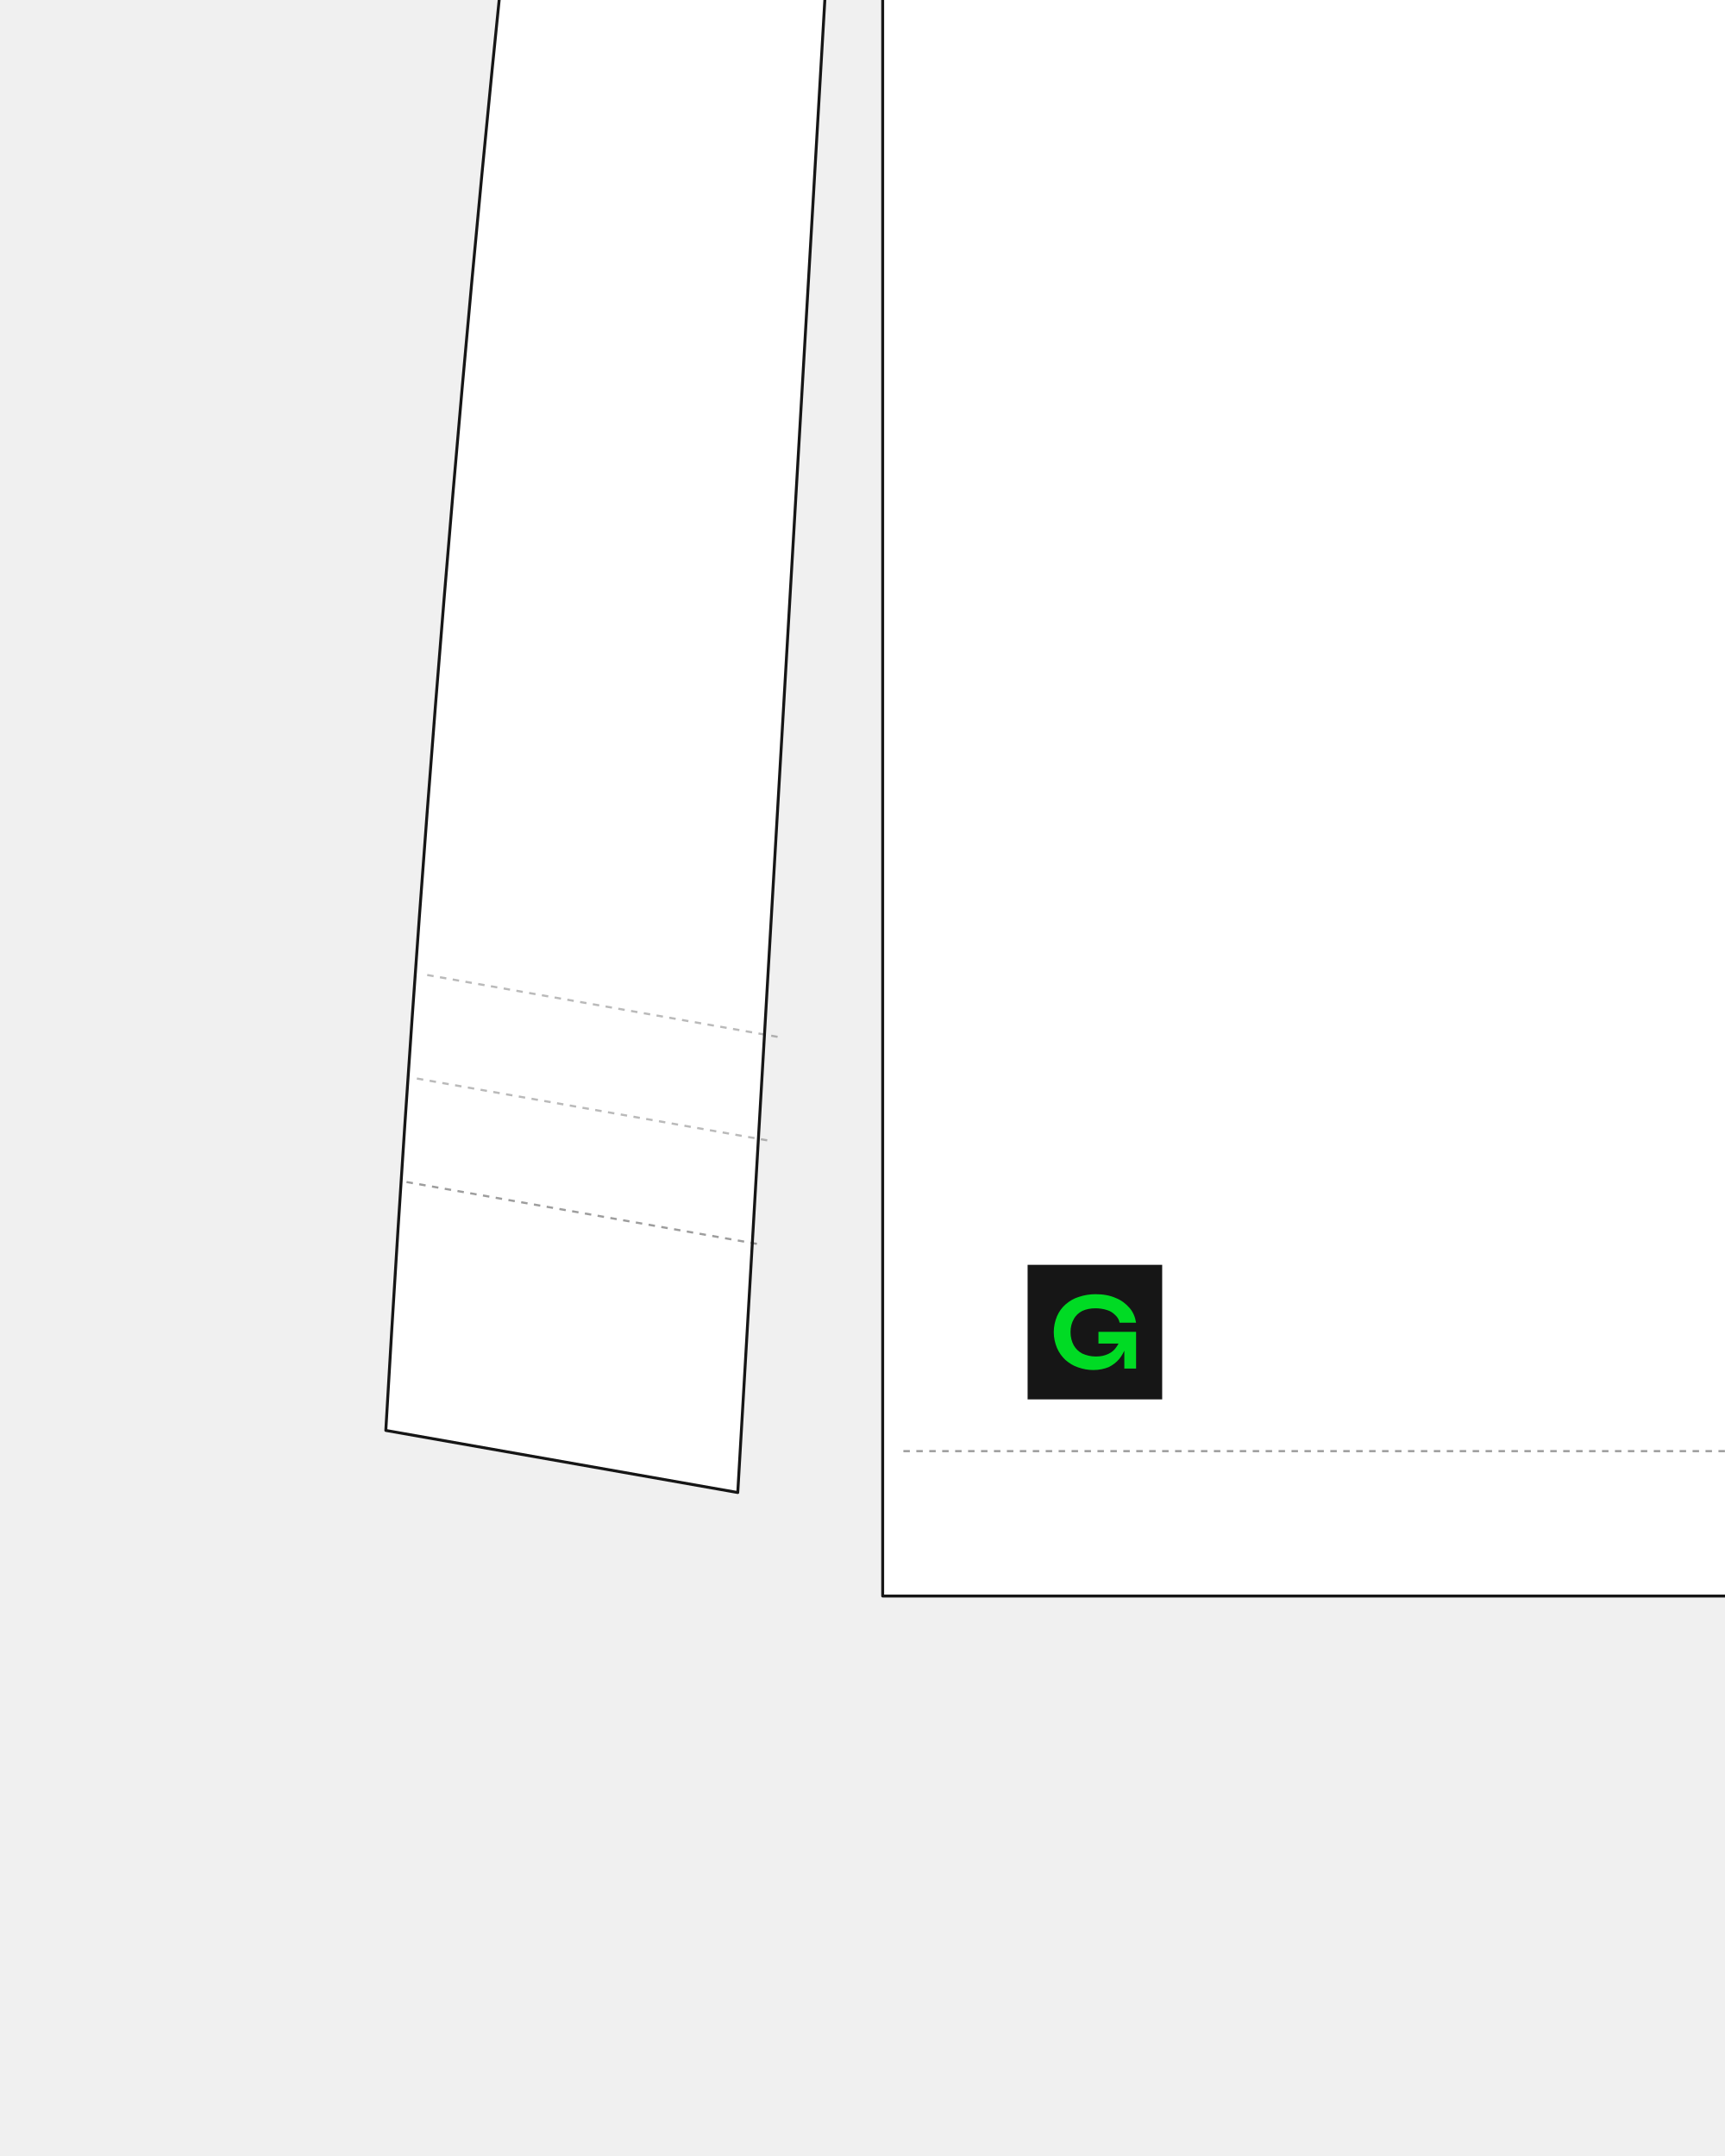
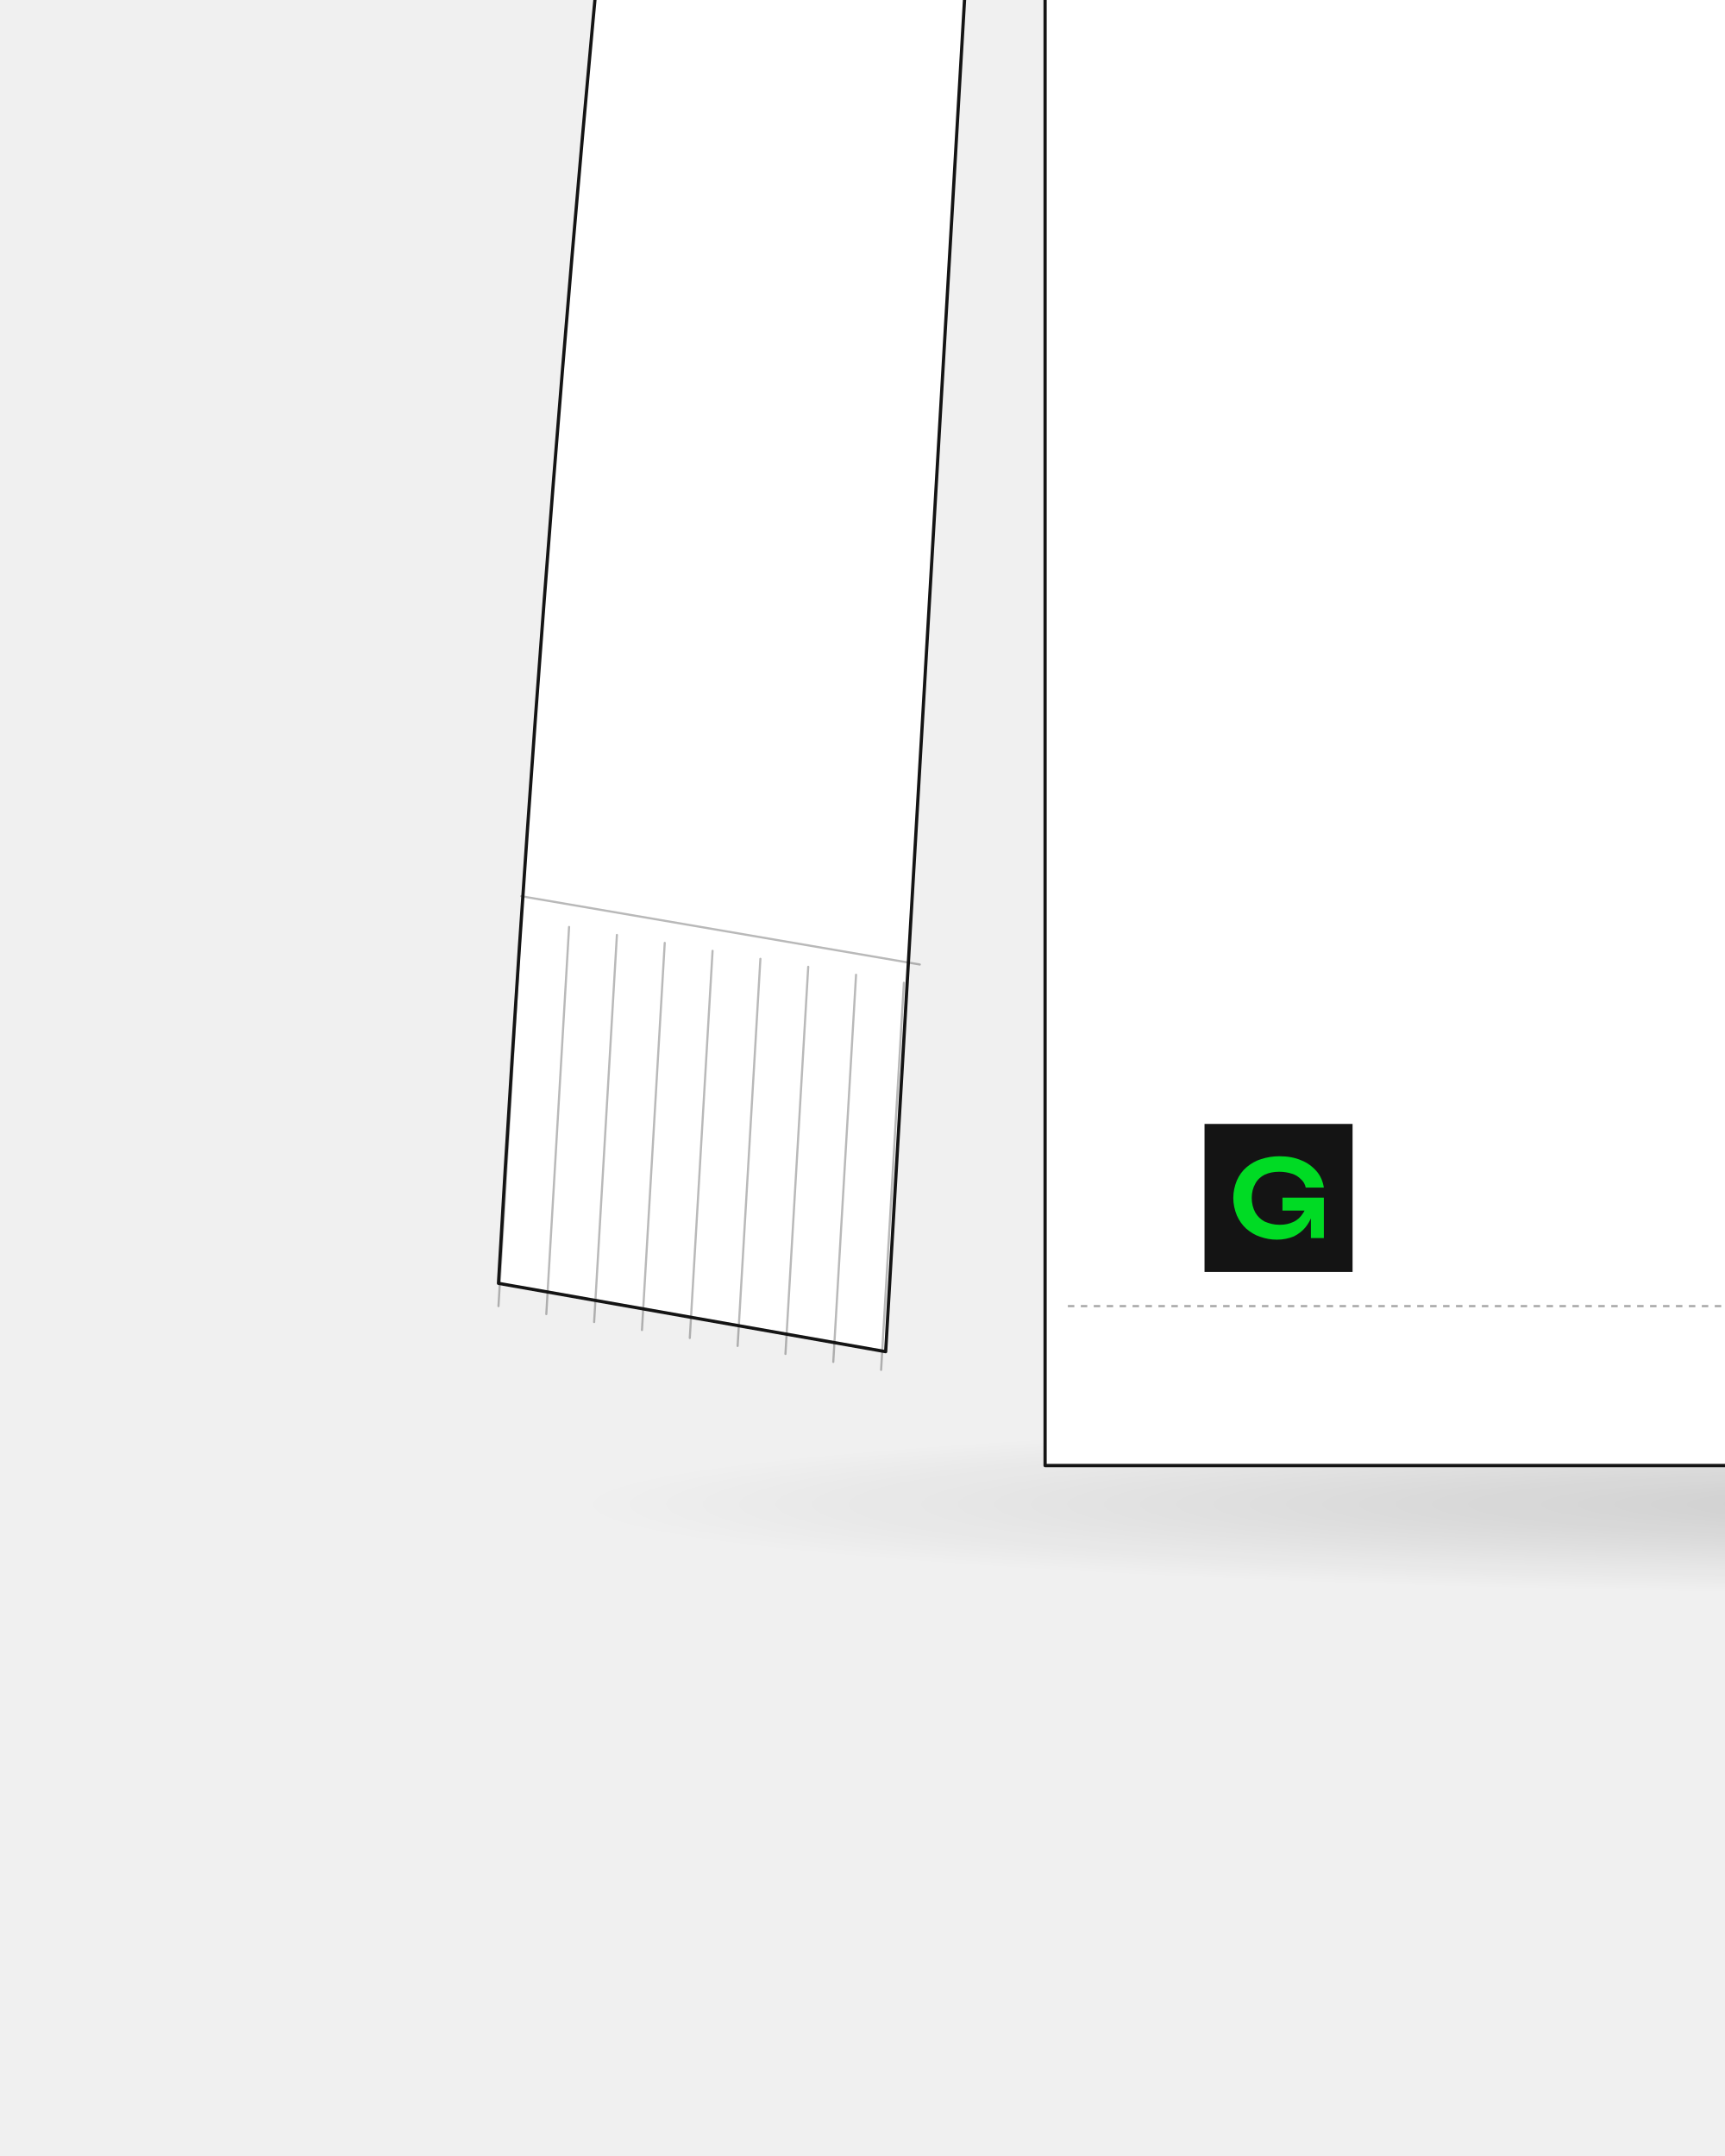
- <svg xmlns="http://www.w3.org/2000/svg" viewBox="26.7 265.8 166.7 208.3" width="800" height="1000" preserveAspectRatio="xMidYMid slice">
-   <path d="M150 66 C170 82 230 82 250 66 L300 90 C318 180 330 300 336 404 L302 410 L288 170 L288 420 L112 420 L112 170 L98 410 L64 404 C70 300 82 180 100 90 Z" fill="#FFFFFF" />
-   <path d="M150 66 C170 94 230 94 250 66 M112 170 C110 148 106 118 100 92 M288 170 C290 148 294 118 300 92" fill="none" stroke="#161616" stroke-width="1" stroke-linecap="round" stroke-linejoin="round" vector-effect="non-scaling-stroke" opacity="0.34" />
-   <path d="M114 406 L286 406 M66 380 L100 386 M300 386 L334 380 M154 70 C172 88 228 88 246 70" fill="none" stroke="#161616" stroke-width="1" stroke-linecap="butt" stroke-linejoin="round" vector-effect="non-scaling-stroke" stroke-dasharray="3 3" opacity="0.42" />
-   <path d="M68 360 L102 366 M67 370 L101 376 M298 366 L332 360 M299 376 L333 370" fill="none" stroke="#161616" stroke-width="1" stroke-linecap="butt" stroke-linejoin="round" vector-effect="non-scaling-stroke" stroke-dasharray="3 3" opacity="0.3" />
-   <rect x="126" y="388" width="13" height="13" fill="#161616" />
-   <path d="M253 146c0 14-3 28-8 41 -5 13-12 25-20 35 -10 12-22 21-36 28 -15 6-32 10-52 10 -18 0-35-3-52-9 -16-5-30-14-43-25 -12-11-22-25-29-41 -7-17-11-35-11-54 0-19 4-37 11-54 7-16 17-30 30-41 13-11 28-20 45-25 18-6 37-9 56-9 26 0 49 4 69 13 18 7 34 19 47 34 12 14 19 31 22 50l-56 0c-2-10-7-19-15-26 -8-8-17-14-28-17 -12-4-26-6-39-6 -17 0-32 3-45 9 -12 6-23 16-29 28 -7 12-11 27-11 44 0 17 4 32 11 45 7 12 16 21 29 28 14 6 28 10 46 10 18 0 30-3 43-9 13-6 22-15 29-26 8-11 9-20 12-33zm-99 24l0-40 128 0 0 125 -40 0 0-85z" fill="#00DB24" transform="translate(128.47 390.78) scale(0.0284)" />
-   <path d="M150 66 C170 82 230 82 250 66 L300 90 C318 180 330 300 336 404 L302 410 L288 170 L288 420 L112 420 L112 170 L98 410 L64 404 C70 300 82 180 100 90 Z" fill="none" stroke="#161616" stroke-width="1.35" stroke-linecap="round" stroke-linejoin="round" vector-effect="non-scaling-stroke" />
+ <svg xmlns="http://www.w3.org/2000/svg" viewBox="41.8 306.7 133.3 166.7" width="800" height="1000" preserveAspectRatio="xMidYMid slice">
+   <defs>
+     <radialGradient id="sh">
+       <stop offset="0" stop-color="#000" stop-opacity=".16" />
+       <stop offset="1" stop-color="#000" stop-opacity="0" />
+     </radialGradient>
+   </defs>
+   <ellipse cx="200" cy="423" rx="113" ry="7" fill="url(#sh)" />
+   <g transform="translate(200 420) scale(0.88) translate(-200 -420)">
+     <path d="M150 66 C170 82 230 82 250 66 L300 90 C318 180 330 300 336 404 L302 410 L288 170 L288 420 L112 420 L112 170 L98 410 L64 404 C70 300 82 180 100 90 Z" fill="#FFFFFF" />
+     <path d="M150 66 C170 94 230 94 250 66 M112 170 C110 148 106 118 100 92 M288 170 C290 148 294 118 300 92 M66 370 L101 376 M299 376 L334 370" fill="none" stroke="#141414" stroke-width="1" stroke-linecap="round" stroke-linejoin="round" vector-effect="non-scaling-stroke" stroke-opacity="0.3" />
+     <path d="M114 406 L286 406 M154 70 C172 88 228 88 246 70" fill="none" stroke="#141414" stroke-width="1" stroke-linecap="butt" stroke-linejoin="round" vector-effect="non-scaling-stroke" stroke-dasharray="3 3" stroke-opacity="0.38" />
+     <path d="M66.0 372.0 L64.0 406.0 M70.2 372.7 L68.2 406.7 M74.4 373.4 L72.4 407.4 M78.6 374.1 L76.6 408.1 M82.8 374.8 L80.8 408.8 M87.0 375.5 L85.0 409.5 M91.2 376.2 L89.2 410.2 M95.4 376.9 L93.4 410.9 M99.6 377.6 L97.6 411.6 M300.0 377.0 L302.0 411.0 M304.2 376.3 L306.2 410.3 M308.4 375.6 L310.4 409.6 M312.6 374.9 L314.6 408.9 M316.8 374.2 L318.8 408.2 M321.0 373.5 L323.0 407.5 M325.2 372.8 L327.2 406.8 M329.4 372.1 L331.4 406.1 M333.6 371.4 L335.6 405.4 " fill="none" stroke="#141414" stroke-width="1" stroke-linecap="round" stroke-linejoin="round" vector-effect="non-scaling-stroke" stroke-opacity="0.3" />
+     <rect x="126" y="390" width="13" height="13" fill="#141414" />
+     <path d="M253 146c0 14-3 28-8 41 -5 13-12 25-20 35 -10 12-22 21-36 28 -15 6-32 10-52 10 -18 0-35-3-52-9 -16-5-30-14-43-25 -12-11-22-25-29-41 -7-17-11-35-11-54 0-19 4-37 11-54 7-16 17-30 30-41 13-11 28-20 45-25 18-6 37-9 56-9 26 0 49 4 69 13 18 7 34 19 47 34 12 14 19 31 22 50l-56 0c-2-10-7-19-15-26 -8-8-17-14-28-17 -12-4-26-6-39-6 -17 0-32 3-45 9 -12 6-23 16-29 28 -7 12-11 27-11 44 0 17 4 32 11 45 7 12 16 21 29 28 14 6 28 10 46 10 18 0 30-3 43-9 13-6 22-15 29-26 8-11 9-20 12-33zm-99 24l0-40 128 0 0 125 -40 0 0-85z" fill="#00DB24" transform="translate(128.47 392.78) scale(0.0284)" />
+     <path d="M150 66 C170 82 230 82 250 66 L300 90 C318 180 330 300 336 404 L302 410 L288 170 L288 420 L112 420 L112 170 L98 410 L64 404 C70 300 82 180 100 90 Z" fill="none" stroke="#141414" stroke-width="1.5" stroke-linecap="round" stroke-linejoin="round" vector-effect="non-scaling-stroke" />
+   </g>
</svg>
